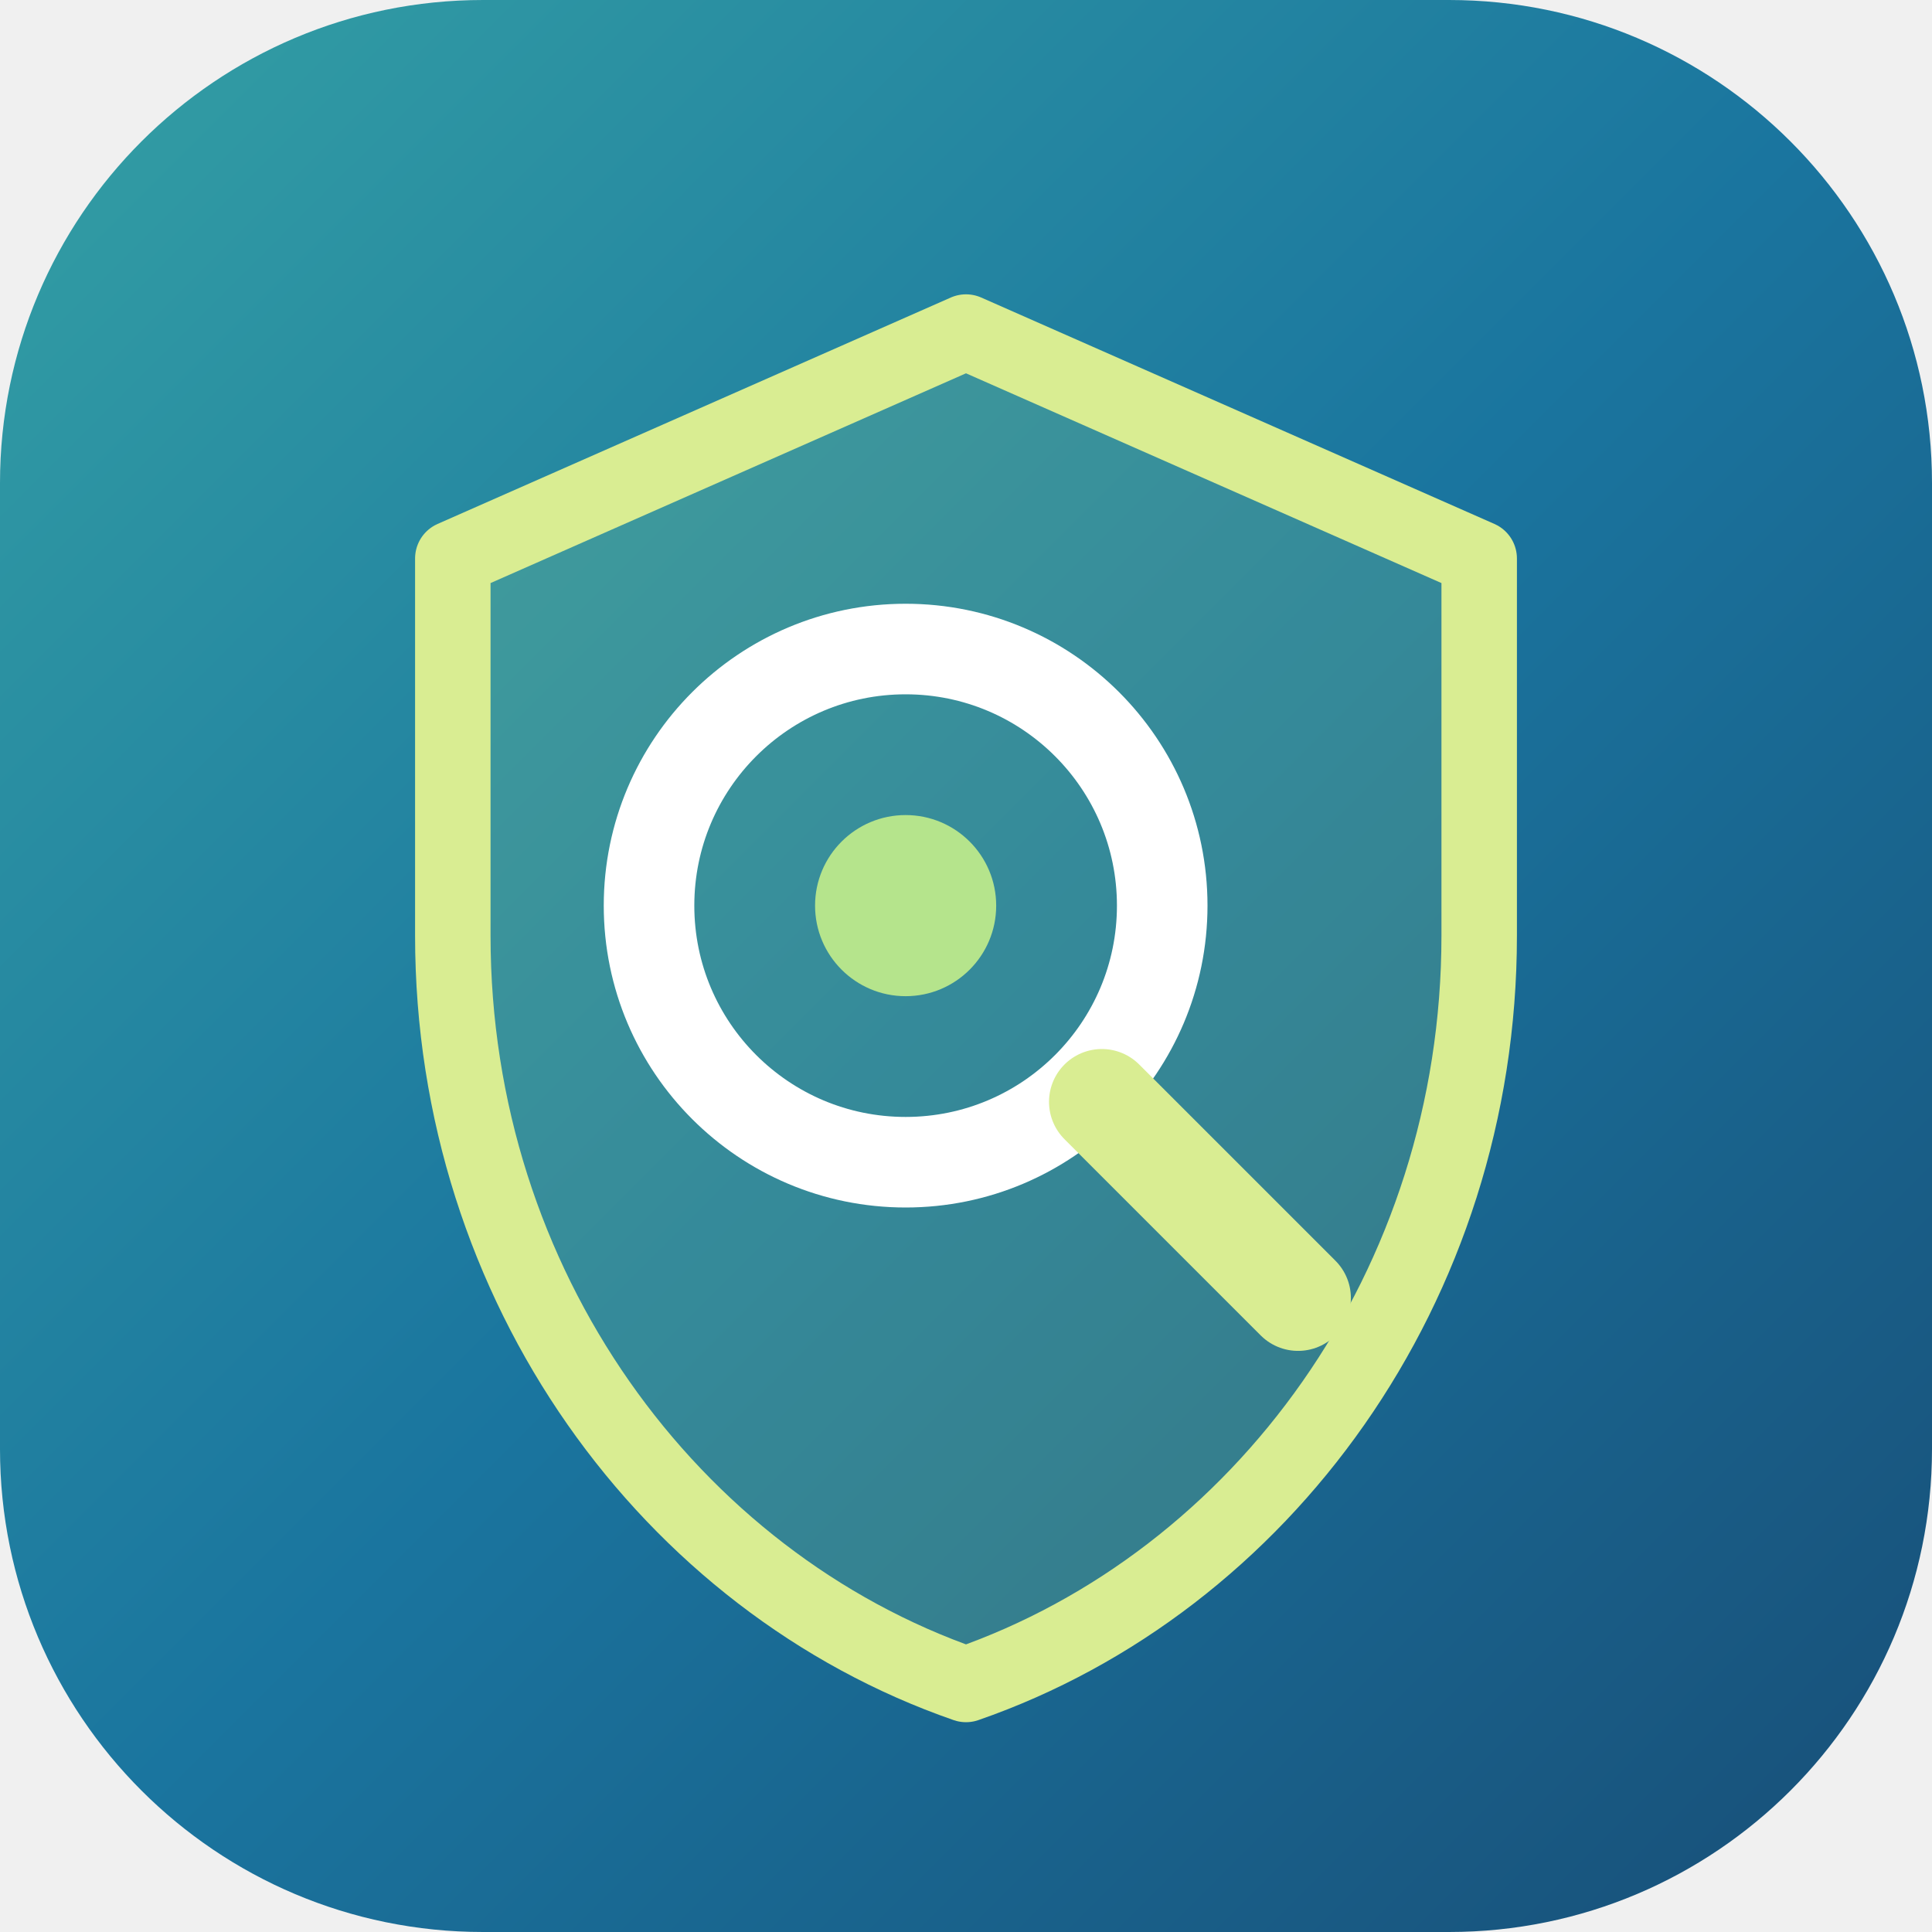
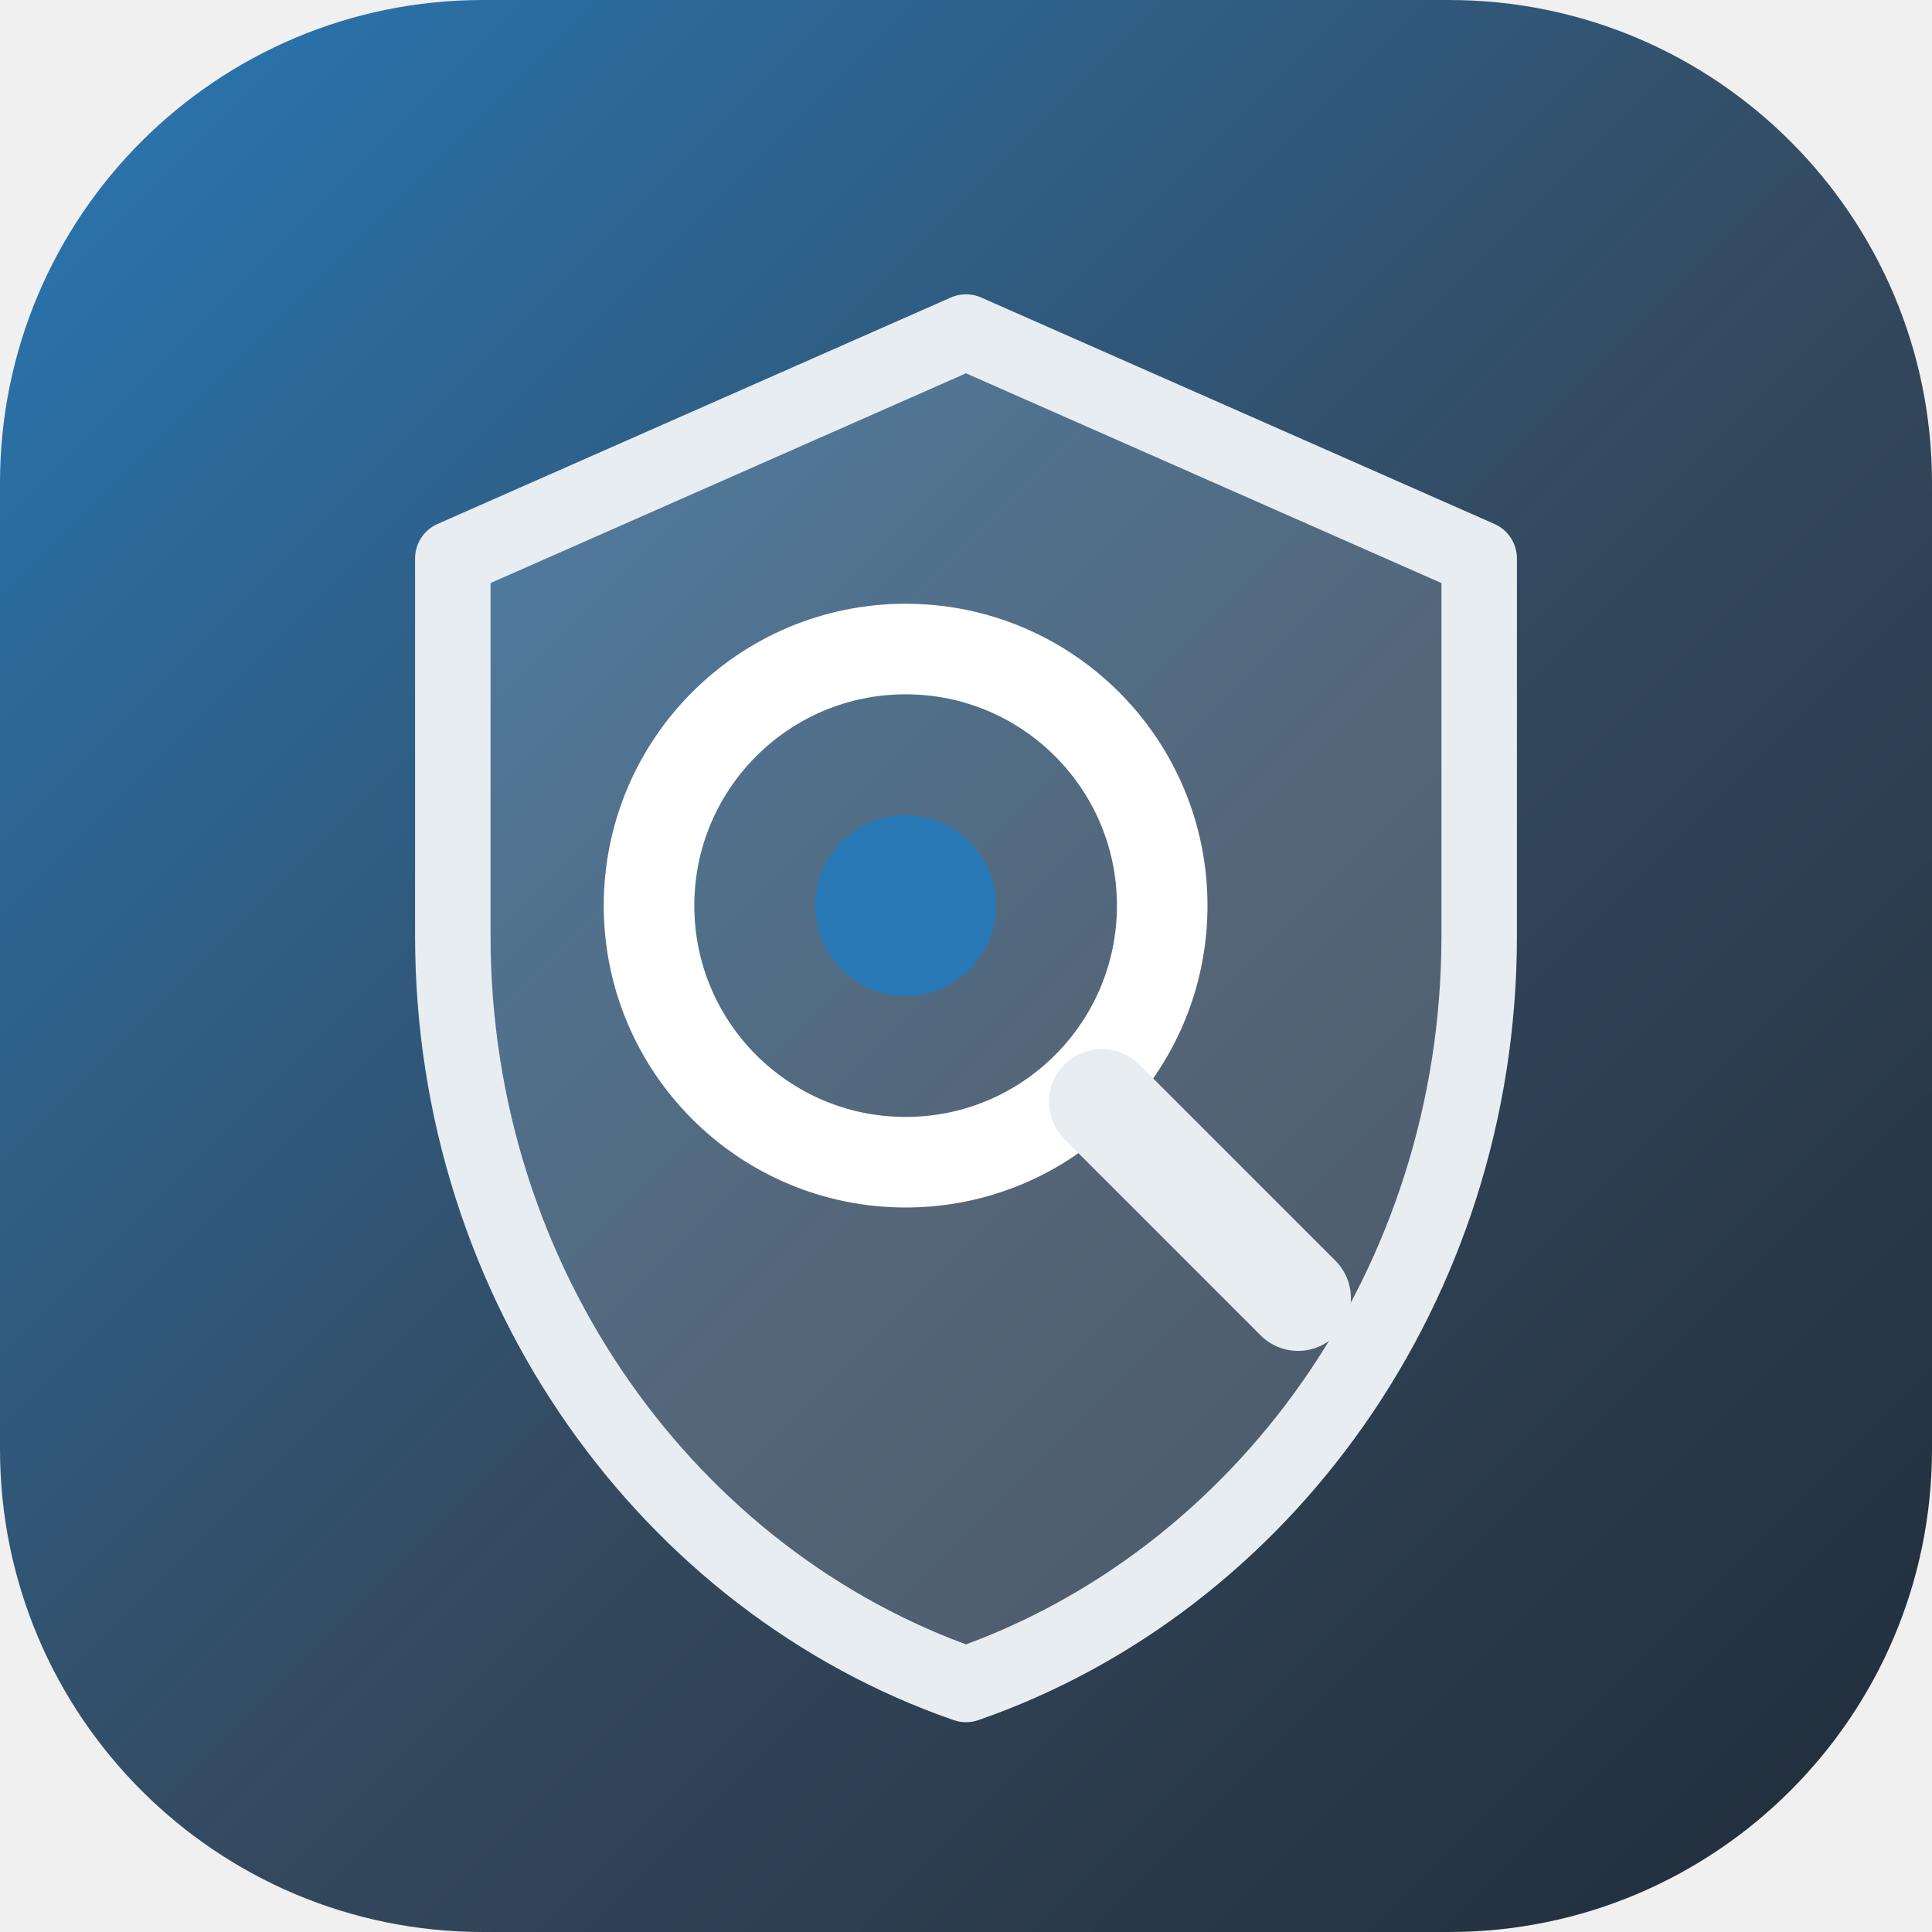
<svg xmlns="http://www.w3.org/2000/svg" viewBox="0 0 64 64" fill="none">
  <defs>
    <linearGradient id="campusShield" x1="0" y1="0" x2="64" y2="64" gradientUnits="userSpaceOnUse">
-       <stop offset="0%" stop-color="#34A0A4" />
-       <stop offset="50%" stop-color="#1A759F" />
-       <stop offset="100%" stop-color="#184E77" />
+       <stop offset="0%" stop-color="#2878B5" />
+       <stop offset="55%" stop-color="#34495E" />
+       <stop offset="100%" stop-color="#202B38" />
    </linearGradient>
  </defs>
  <rect width="64" height="64" rx="16" fill="url(#campusShield)" />
-   <path d="M32 11L49 18.5V31C49 42.6 41.8 52.4 32 55.8C22.2 52.4 15 42.6 15 31V18.5L32 11Z" fill="#99D98C" fill-opacity="0.22" stroke="#D9ED92" stroke-width="2.5" stroke-linejoin="round" />
+   <path d="M32 11L49 18.5V31C49 42.6 41.8 52.4 32 55.8C22.2 52.4 15 42.6 15 31V18.5L32 11Z" fill="#E8EDF2" fill-opacity="0.18" stroke="#E8EDF2" stroke-width="2.5" stroke-linejoin="round" />
  <circle cx="30" cy="30" r="8.5" stroke="#FFFFFF" stroke-width="3" />
-   <path d="M36.5 36.5L43 43" stroke="#D9ED92" stroke-width="3.5" stroke-linecap="round" />
-   <circle cx="30" cy="30" r="3" fill="#B5E48C" />
+   <path d="M36.5 36.5L43 43" stroke="#E8EDF2" stroke-width="3.5" stroke-linecap="round" />
+   <circle cx="30" cy="30" r="3" fill="#2878B5" />
</svg>
